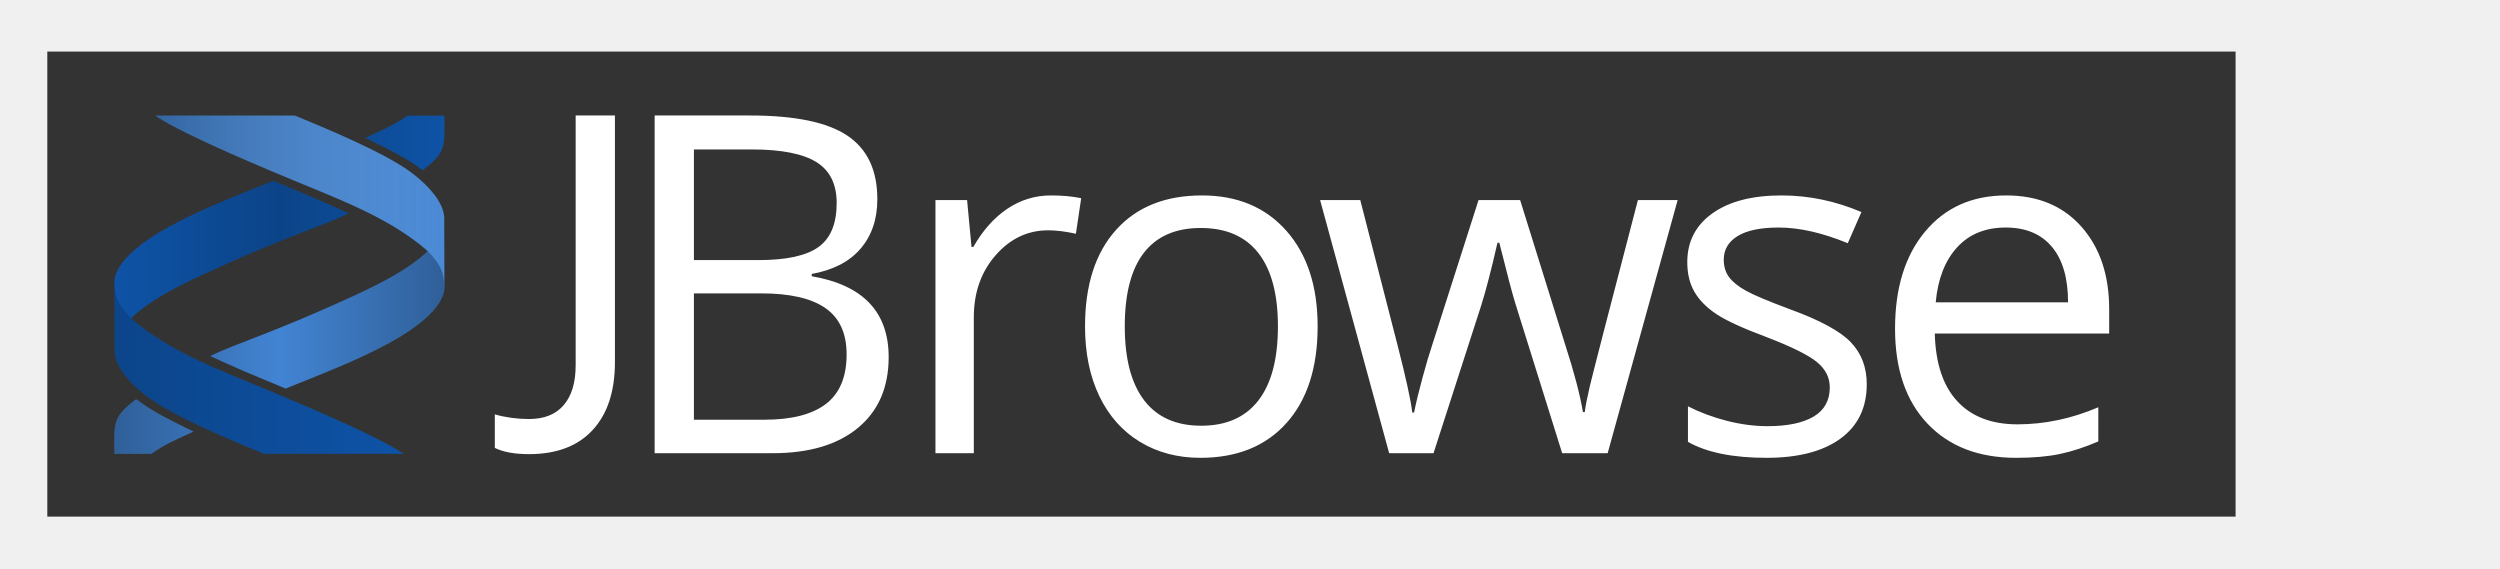
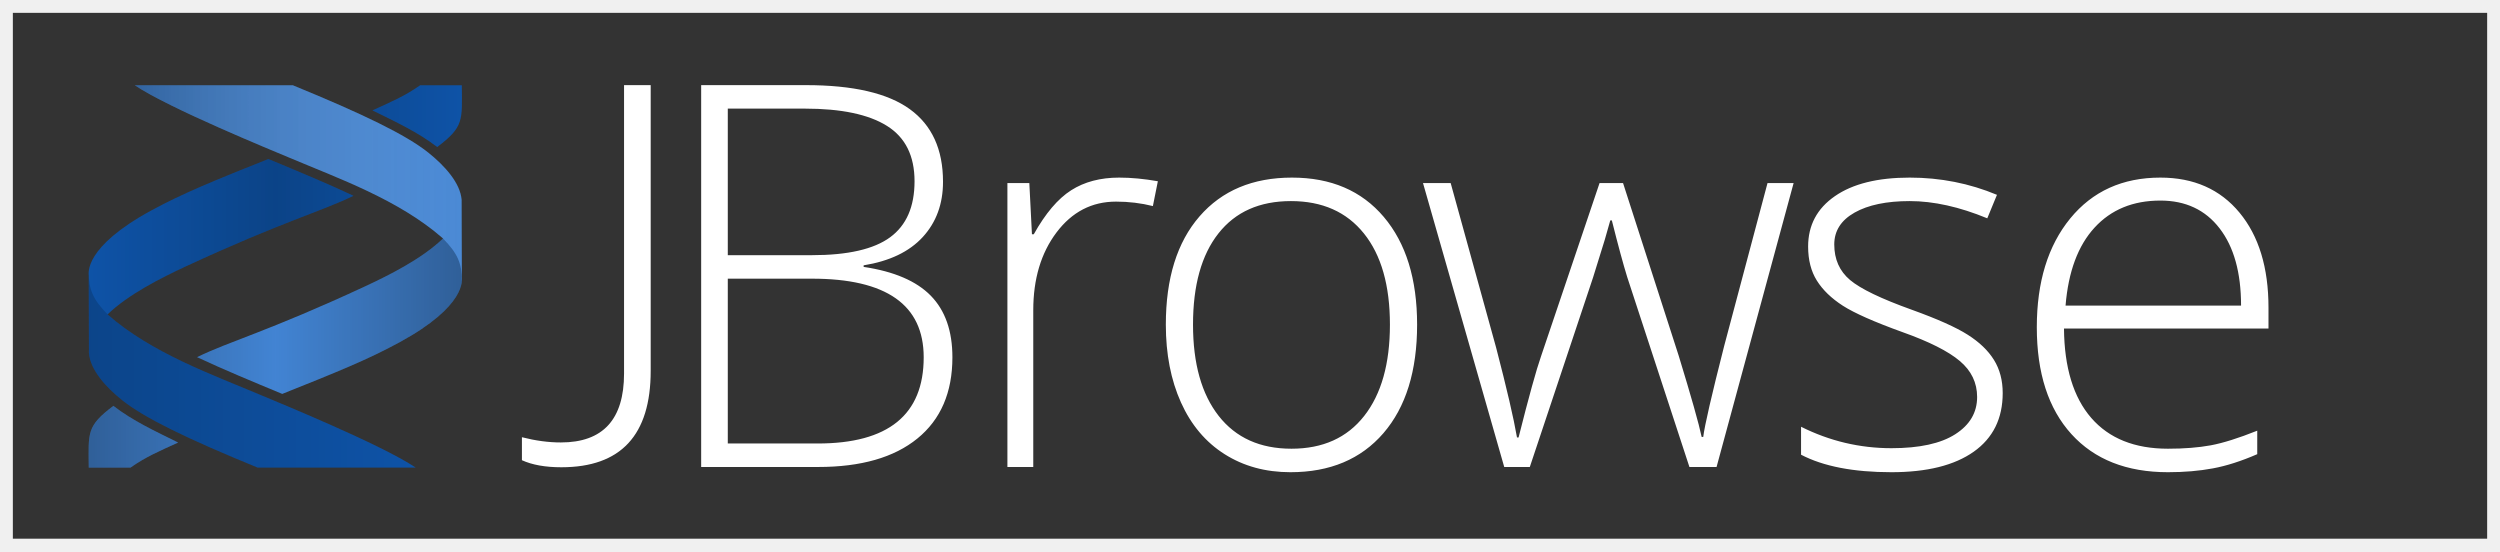
- <svg xmlns="http://www.w3.org/2000/svg" xmlns:xlink="http://www.w3.org/1999/xlink" version="1.1" id="svg2" height="250" width="1100">
+ <svg xmlns="http://www.w3.org/2000/svg" xmlns:xlink="http://www.w3.org/1999/xlink" version="1.1" id="svg2" height="214.62" width="972.836">
  <defs id="defs4">
    <linearGradient id="linearGradient5280">
      <stop offset="0" id="stop5282" stop-color="black" style="stop-color:#ffffff;stop-opacity:0.185;" />
      <stop offset="1" id="stop5284" stop-opacity="0" stop-color="black" style="stop-color:#000000;stop-opacity:1;" />
    </linearGradient>
    <linearGradient id="linearGradient5216">
      <stop id="stop5228" offset="0" style="stop-color:#000000;stop-opacity:1;" />
      <stop style="stop-color:#000000;stop-opacity:0;" offset="0.5" id="stop5230" />
      <stop style="stop-color:#000000;stop-opacity:1;" offset="1" id="stop5220" />
    </linearGradient>
    <linearGradient y2="21.289" x2="291.488" y1="39.628" x1="291.488" id="linearGradient2930" xlink:href="#linearGradient9251" gradientTransform="scale(0.2608203,3.834057)" gradientUnits="userSpaceOnUse" />
    <linearGradient y2="23.646" x2="332.192" y1="42.122" x1="332.192" id="linearGradient2926" xlink:href="#linearGradient8354" gradientTransform="scale(0.2580895,3.874625)" gradientUnits="userSpaceOnUse" />
    <linearGradient id="linearGradient8354">
      <stop stop-color="black" id="stop8356" offset="0" />
      <stop stop-color="black" stop-opacity="0" id="stop8358" offset="1" />
    </linearGradient>
    <linearGradient id="linearGradient9251">
      <stop stop-color="black" id="stop9253" offset="0" style="stop-color:#000000;stop-opacity:0;" />
      <stop offset="0.5" id="stop5258" stop-color="black" style="stop-color:#000000;stop-opacity:1;" />
      <stop stop-color="black" stop-opacity="0" id="stop9255" offset="1" />
    </linearGradient>
    <linearGradient xlink:href="#linearGradient9251" id="linearGradient5736" gradientUnits="userSpaceOnUse" gradientTransform="matrix(0.2608203,0,0,3.834057,379.1728,-1464.993)" x1="291.488" y1="39.628" x2="291.488" y2="21.289" />
    <linearGradient xlink:href="#linearGradient8354" id="linearGradient5739" gradientUnits="userSpaceOnUse" gradientTransform="matrix(0.2580895,0,0,3.874625,379.1728,-1464.993)" x1="332.192" y1="42.122" x2="332.192" y2="23.646" />
    <filter id="filter5899" y="-0.15" height="1.3" x="-0.15" width="1.3" color-interpolation-filters="sRGB">
      <feTurbulence id="feTurbulence5901" type="fractalNoise" baseFrequency="0.04" numOctaves="5" seed="0" result="result4" />
      <feDisplacementMap in2="result4" id="feDisplacementMap5903" in="SourceGraphic" yChannelSelector="G" xChannelSelector="R" scale="10" result="result3" />
      <feDiffuseLighting id="feDiffuseLighting5905" lighting-color="#e9e6d7" diffuseConstant="1" surfaceScale="2" result="result1" in="result4">
        <feDistantLight id="feDistantLight5907" azimuth="235" elevation="40" />
      </feDiffuseLighting>
      <feComposite in2="result1" id="feComposite5909" operator="in" in="result3" result="result2" />
      <feComposite in2="result1" id="feComposite5911" result="result5" operator="arithmetic" k1="1.7" k2="0" k3="0" k4="0" />
      <feBlend in2="result3" id="feBlend5913" in="result5" mode="normal" />
    </filter>
    <filter id="filter5995" color-interpolation-filters="sRGB">
      <feTurbulence id="feTurbulence5997" type="fractalNoise" numOctaves="5" baseFrequency="0.02" result="result1" />
      <feComposite id="feComposite5999" in2="result1" operator="in" result="result2" in="SourceGraphic" />
      <feColorMatrix id="feColorMatrix6001" result="result3" values="1 0 0 0 0 0 1 0 0 0 0 0 1 0 0 0 0 0 3 -1 " in="result2" />
    </filter>
    <linearGradient xlink:href="#linearGradient8354" id="linearGradient5256" x1="50.316" y1="161.578" x2="177.594" y2="161.578" gradientUnits="userSpaceOnUse" gradientTransform="translate(0,802.3633)" />
    <linearGradient xlink:href="#linearGradient5216" id="linearGradient5266" gradientUnits="userSpaceOnUse" gradientTransform="matrix(-1,0,0,-1,245.904,1052.895)" x1="50.343" y1="95.454" x2="195.588" y2="95.454" />
    <linearGradient xlink:href="#linearGradient5280" id="linearGradient5278" gradientUnits="userSpaceOnUse" gradientTransform="matrix(-1,0,0,-1,245.904,1052.895)" x1="50.316" y1="161.578" x2="177.594" y2="161.578" />
    <linearGradient xlink:href="#linearGradient9251" id="linearGradient5307" gradientUnits="userSpaceOnUse" x1="50.343" y1="95.454" x2="195.588" y2="95.454" />
  </defs>
-   <g transform="translate(0,-802.3633)" id="layer1">
+   <g transform="translate(-15.81967,-820.0533)" id="layer1">
    <rect style="fill:#333333;fill-opacity:1;fill-rule:nonzero;stroke:none" id="rect3353" width="962.836" height="204.62" x="20.82" y="825.053" />
    <flowRoot style="font-size:16px;font-style:normal;font-variant:normal;font-weight:normal;font-stretch:normal;text-indent:0;text-align:start;text-decoration:none;line-height:125%;letter-spacing:0px;word-spacing:0px;text-transform:none;direction:ltr;block-progression:tb;writing-mode:lr-tb;text-anchor:start;baseline-shift:baseline;color:#000000;fill:#333333;fill-opacity:1;fill-rule:nonzero;stroke:none;stroke-width:1px;marker:none;visibility:visible;display:inline;overflow:visible;enable-background:accumulate;font-family:Open Sans;-inkscape-font-specification:Open Sans" id="flowRoot3010" xml:space="preserve" transform="matrix(1.040797,0,0,1.040797,4.37594,-36.57733)">
      <flowRegion id="flowRegion3012">
        <rect y="432.231" x="119.274" height="73.315" width="47.053" id="rect3014" />
      </flowRegion>
      <flowPara id="flowPara3016" />
    </flowRoot>
    <flowRoot style="font-size:16px;font-style:normal;font-variant:normal;font-weight:normal;font-stretch:normal;text-indent:0;text-align:start;text-decoration:none;line-height:125%;letter-spacing:0px;word-spacing:0px;text-transform:none;direction:ltr;block-progression:tb;writing-mode:lr-tb;text-anchor:start;baseline-shift:baseline;color:#000000;fill:#333333;fill-opacity:1;fill-rule:nonzero;stroke:none;stroke-width:1px;marker:none;visibility:visible;display:inline;overflow:visible;enable-background:accumulate;font-family:Open Sans;-inkscape-font-specification:Open Sans" id="flowRoot3018" xml:space="preserve" transform="matrix(1.040797,0,0,1.040797,4.37594,-36.57733)">
      <flowRegion id="flowRegion3020">
        <rect y="506.641" x="167.421" height="108.331" width="155.384" id="rect3022" />
      </flowRegion>
      <flowPara id="flowPara3024" />
    </flowRoot>
    <text xml:space="preserve" style="font-size:16.653px;font-style:normal;font-variant:normal;font-weight:normal;font-stretch:normal;text-indent:0;text-align:start;text-decoration:none;line-height:125%;letter-spacing:0px;word-spacing:0px;text-transform:none;direction:ltr;block-progression:tb;writing-mode:lr-tb;text-anchor:start;baseline-shift:baseline;color:#000000;fill:#333333;fill-opacity:1;fill-rule:nonzero;stroke:none;stroke-width:1px;marker:none;visibility:visible;display:inline;overflow:visible;enable-background:accumulate;font-family:Open Sans;-inkscape-font-specification:Open Sans" x="471.832" y="856.731" id="text2997">
      <tspan id="tspan2999" x="471.832" y="856.731" />
    </text>
    <path style="fill:#0e53a7;fill-opacity:1;fill-rule:nonzero;stroke:#000000;stroke-width:0;stroke-linejoin:round;stroke-miterlimit:4;stroke-dashoffset:0;marker-start:none;marker-mid:none;marker-end:none" d="m 179.29,853.243 c -6.013,4.221 -11.121,6.379 -18.547,9.759 9.05,4.483 17.708,8.472 25.198,14.272 10.485,-7.907 9.699,-10.33 9.586,-24.031 z M 74.636,901.985 c -26.238,14.294 -24.3,24.371 -24.302,25.343 0.102,9.967 0.009,19.903 0.094,30.13 0.526,6.583 6.626,13.299 12.987,18.374 8.674,6.921 25.355,14.997 52.678,26.191 l 61.511,0 c -13.396,-9.021 -53.79,-25.478 -60.406,-28.28 -18.534,-7.848 -42.336,-16.228 -59.526,-31.33 8.109,-7.841 20.948,-14.279 30.509,-18.718 37.74,-17.504 52.455,-21.22 65.193,-27.46 -10.139,-4.764 -21.634,-9.541 -33.137,-14.311 -20.961,8.397 -32.98,13.186 -45.6,20.062 z" id="path5150" />
    <path id="path5152" d="m 66.597,1002.022 c 6.013,-4.221 11.121,-6.379 18.547,-9.759 -9.05,-4.483 -17.708,-8.472 -25.198,-14.272 -10.485,7.907 -9.699,10.33 -9.586,24.031 z M 171.251,953.28 c 26.238,-14.294 24.3,-24.371 24.302,-25.343 -0.102,-9.967 -0.009,-19.903 -0.094,-30.13 -0.526,-6.583 -6.626,-13.299 -12.987,-18.374 -8.674,-6.921 -25.355,-14.997 -52.678,-26.191 l -61.511,0 c 13.396,9.021 53.79,25.478 60.406,28.28 18.534,7.848 42.336,16.228 59.526,31.33 -8.109,7.841 -20.948,14.279 -30.509,18.718 -37.74,17.504 -52.455,21.22 -65.193,27.46 10.139,4.764 21.634,9.541 33.137,14.311 20.961,-8.397 32.98,-13.186 45.6,-20.062 z" style="fill:#4284d3;fill-opacity:1;fill-rule:nonzero;stroke:#000000;stroke-width:0;stroke-linejoin:round;stroke-miterlimit:4;stroke-dashoffset:0;marker-start:none;marker-mid:none;marker-end:none" />
-     <text id="text3006" y="1001.773" x="267.62" style="font-size:208.159px;font-style:normal;font-variant:normal;font-weight:bold;font-stretch:normal;text-indent:0;text-align:start;text-decoration:none;line-height:125%;letter-spacing:-8.79px;word-spacing:0px;text-transform:none;direction:ltr;block-progression:tb;writing-mode:lr-tb;text-anchor:start;baseline-shift:baseline;color:#000000;fill:#ffffff;fill-opacity:1;fill-rule:nonzero;stroke:none;stroke-width:1px;marker:none;visibility:visible;display:inline;overflow:visible;enable-background:accumulate;font-family:PT Sans;-inkscape-font-specification:Open Sans Bold" xml:space="preserve">
-       <tspan dx="0 -4.918 -1.639 0.82 4.098 1.639" dy="0" style="font-size:208.159px;font-style:normal;font-variant:normal;font-weight:normal;font-stretch:normal;text-align:start;line-height:125%;letter-spacing:-8.79px;writing-mode:lr-tb;text-anchor:start;fill:#ffffff;fill-opacity:1;font-family:Open Sans;-inkscape-font-specification:Open Sans" y="1001.773" x="267.62" id="tspan3008">Browse</tspan>
+     <text id="text3006" y="1001.773" x="267.62" style="font-size:208.159px;font-style:normal;font-variant:normal;font-weight:300;font-stretch:normal;text-indent:0;text-align:start;text-decoration:none;line-height:125%;letter-spacing:-8.79px;word-spacing:0px;text-transform:none;direction:ltr;block-progression:tb;writing-mode:lr;text-anchor:start;baseline-shift:baseline;color:#000000;fill:#ffffff;fill-opacity:1;fill-rule:nonzero;stroke:none;stroke-width:1px;marker:none;visibility:visible;display:inline;overflow:visible;enable-background:accumulate;font-family:Open Sans;-inkscape-font-specification:Open Sans Light" xml:space="preserve">
+       <tspan dx="0 -4.918 -1.639 0.82 4.098 1.639" dy="0" style="font-size:208.159px;font-style:normal;font-variant:normal;font-weight:300;font-stretch:normal;text-align:start;line-height:125%;letter-spacing:-8.79px;writing-mode:lr;text-anchor:start;fill:#ffffff;fill-opacity:1;font-family:Open Sans;-inkscape-font-specification:Open Sans Light" y="1001.773" x="267.62" id="tspan3008">Browse</tspan>
    </text>
-     <g style="font-size:208.159px;font-style:normal;font-variant:normal;font-weight:bold;font-stretch:normal;text-indent:0;text-align:start;text-decoration:none;line-height:125%;letter-spacing:0px;word-spacing:0px;text-transform:none;direction:ltr;block-progression:tb;writing-mode:lr-tb;text-anchor:start;baseline-shift:baseline;color:#000000;fill:#ffffff;fill-opacity:1;fill-rule:nonzero;stroke:none;stroke-width:1px;marker:none;visibility:visible;display:inline;overflow:visible;enable-background:accumulate;font-family:PT Sans;-inkscape-font-specification:Open Sans Bold" id="text5315" transform="translate(-24,0)">
-       <path d="m 256.761,1002.181 c -6.369,0 -11.384,-0.915 -15.043,-2.744 l 0,-14.738 c 4.811,1.355 9.825,2.033 15.043,2.033 6.708,0 11.79,-2.033 15.246,-6.098 3.524,-4.066 5.285,-9.927 5.285,-17.584 l 0,-109.875 17.279,0 0,108.452 c 0,12.874 -3.253,22.835 -9.757,29.882 -6.505,7.115 -15.856,10.672 -28.053,10.672" style="font-weight:normal;line-height:125%;fill:#ffffff;marker:none;font-family:Open Sans;-inkscape-font-specification:Open Sans" id="path5320" />
-     </g>
    <text xml:space="preserve" style="font-size:16px;font-style:normal;font-variant:normal;font-weight:normal;font-stretch:normal;text-indent:0;text-align:start;text-decoration:none;line-height:125%;letter-spacing:0px;word-spacing:0px;text-transform:none;direction:ltr;block-progression:tb;writing-mode:lr-tb;text-anchor:start;baseline-shift:baseline;color:#000000;fill:#333333;fill-opacity:1;fill-rule:nonzero;stroke:none;stroke-width:1px;marker:none;visibility:visible;display:inline;overflow:visible;enable-background:accumulate;font-family:Open Sans;-inkscape-font-specification:Open Sans" x="445.082" y="-23.77" id="text5332" transform="translate(0,802.3633)">
      <tspan id="tspan5334" x="445.082" y="-23.77" />
    </text>
+     <g style="font-size:208.159px;font-style:normal;font-variant:normal;font-weight:300;font-stretch:normal;text-indent:0;text-align:start;text-decoration:none;line-height:125%;letter-spacing:-8.79px;word-spacing:0px;text-transform:none;direction:ltr;block-progression:tb;writing-mode:lr-tb;text-anchor:start;baseline-shift:baseline;color:#000000;fill:#ffffff;fill-opacity:1;fill-rule:nonzero;stroke:none;stroke-width:1px;marker:none;visibility:visible;display:inline;overflow:visible;enable-background:accumulate;font-family:Open Sans;-inkscape-font-specification:Open Sans Light" id="text5460">
+       <path d="m 234.266,1001.88 c -6.234,-10e-5 -11.35,-0.915 -15.348,-2.744 l 0,-8.944 c 5.285,1.355 10.333,2.033 15.144,2.033 16.398,0 24.597,-8.944 24.597,-26.833 l 0,-112.216 10.367,0 0,111.199 c 0,25.003 -11.587,37.505 -34.761,37.505" style="line-height:125%;fill:#ffffff;marker:none;font-family:Open Sans;-inkscape-font-specification:Open Sans Light" id="path5465" />
+     </g>
  </g>
-   <g id="layer2" style="opacity:0.5;display:inline">
+   <g id="layer2" style="opacity:0.5;display:inline" transform="translate(-15.81967,-17.68999)">
    <path style="opacity:0.378;fill:url(#linearGradient5307);fill-opacity:1;fill-rule:nonzero;stroke:#000000;stroke-width:0;stroke-linejoin:round;stroke-miterlimit:4;stroke-dashoffset:0;marker-start:none;marker-mid:none;marker-end:none" d="m 179.281,50.875 c -6.013,4.221 -11.105,6.371 -18.531,9.75 9.05,4.483 17.697,8.481 25.188,14.281 10.485,-7.907 9.707,-10.331 9.594,-24.031 l -16.25,0 z M 120.25,79.562 C 99.289,87.96 87.246,92.749 74.625,99.625 c -21.151,11.523 -23.974,20.3 -24.281,23.781 -0.002,0.028 0.002,0.067 0,0.094 0.012,6.816 1.554,10.61 7.344,16.531 0.005,0.005 0.026,-0.005 0.031,0 8.111,-7.827 20.921,-14.254 30.469,-18.688 37.74,-17.504 52.45,-21.228 65.188,-27.469 -10.139,-4.764 -21.622,-9.543 -33.125,-14.312 z" id="path5170" />
    <path transform="translate(0,-802.3633)" style="opacity:0.35;fill:url(#linearGradient5256);fill-opacity:1;fill-rule:nonzero;stroke:#000000;stroke-width:0;stroke-linejoin:round;stroke-miterlimit:4;stroke-dashoffset:0;marker-start:none;marker-mid:none;marker-end:none" d="m 50.344,925.863 c -0.062,0.79 2.03e-4,1.286 0,1.469 0.102,9.967 0.01,19.899 0.094,30.125 0.526,6.583 6.609,13.3 12.969,18.375 8.674,6.921 25.365,14.994 52.688,26.187 l 61.5,0 c -13.396,-9.021 -53.79,-25.48 -60.406,-28.281 -18.534,-7.848 -42.31,-16.211 -59.5,-31.312 0.005,-0.005 -0.005,-0.026 0,-0.031 -5.79,-5.921 -7.332,-9.715 -7.344,-16.531 z" id="path5234" />
    <path transform="translate(0,-802.3633)" id="path5262" d="m 66.623,1002.019 c 6.013,-4.221 11.105,-6.371 18.531,-9.75 -9.05,-4.483 -17.697,-8.481 -25.188,-14.281 -10.485,7.907 -9.707,10.331 -9.594,24.031 l 16.25,0 z m 59.031,-28.688 c 20.961,-8.397 33.004,-13.187 45.625,-20.062 21.151,-11.523 23.974,-20.3 24.281,-23.781 0.002,-0.028 -0.002,-0.067 0,-0.094 -0.012,-6.816 -1.554,-10.61 -7.344,-16.531 -0.005,-0.005 -0.026,0.005 -0.031,0 -8.111,7.827 -20.921,14.254 -30.469,18.688 -37.74,17.504 -52.45,21.228 -65.188,27.469 10.139,4.764 21.622,9.543 33.125,14.312 z" style="opacity:0.552;fill:url(#linearGradient5266);fill-opacity:1;fill-rule:nonzero;stroke:#000000;stroke-width:0;stroke-linejoin:round;stroke-miterlimit:4;stroke-dashoffset:0;marker-start:none;marker-mid:none;marker-end:none" />
    <path transform="translate(0,-802.3633)" id="path5264" d="m 195.56,929.394 c 0.062,-0.79 -2e-4,-1.286 0,-1.469 -0.102,-9.967 -0.01,-19.899 -0.094,-30.125 -0.526,-6.583 -6.609,-13.3 -12.969,-18.375 -8.674,-6.921 -25.365,-14.994 -52.688,-26.187 l -61.5,0 c 13.396,9.021 53.79,25.48 60.406,28.281 18.534,7.848 42.31,16.211 59.5,31.312 -0.005,0.005 0.005,0.026 0,0.031 5.79,5.921 7.332,9.715 7.344,16.531 z" style="opacity:0.483;fill:url(#linearGradient5278);fill-opacity:1;fill-rule:nonzero;stroke:#000000;stroke-width:0;stroke-linejoin:round;stroke-miterlimit:4;stroke-dashoffset:0;marker-start:none;marker-mid:none;marker-end:none" />
  </g>
</svg>
